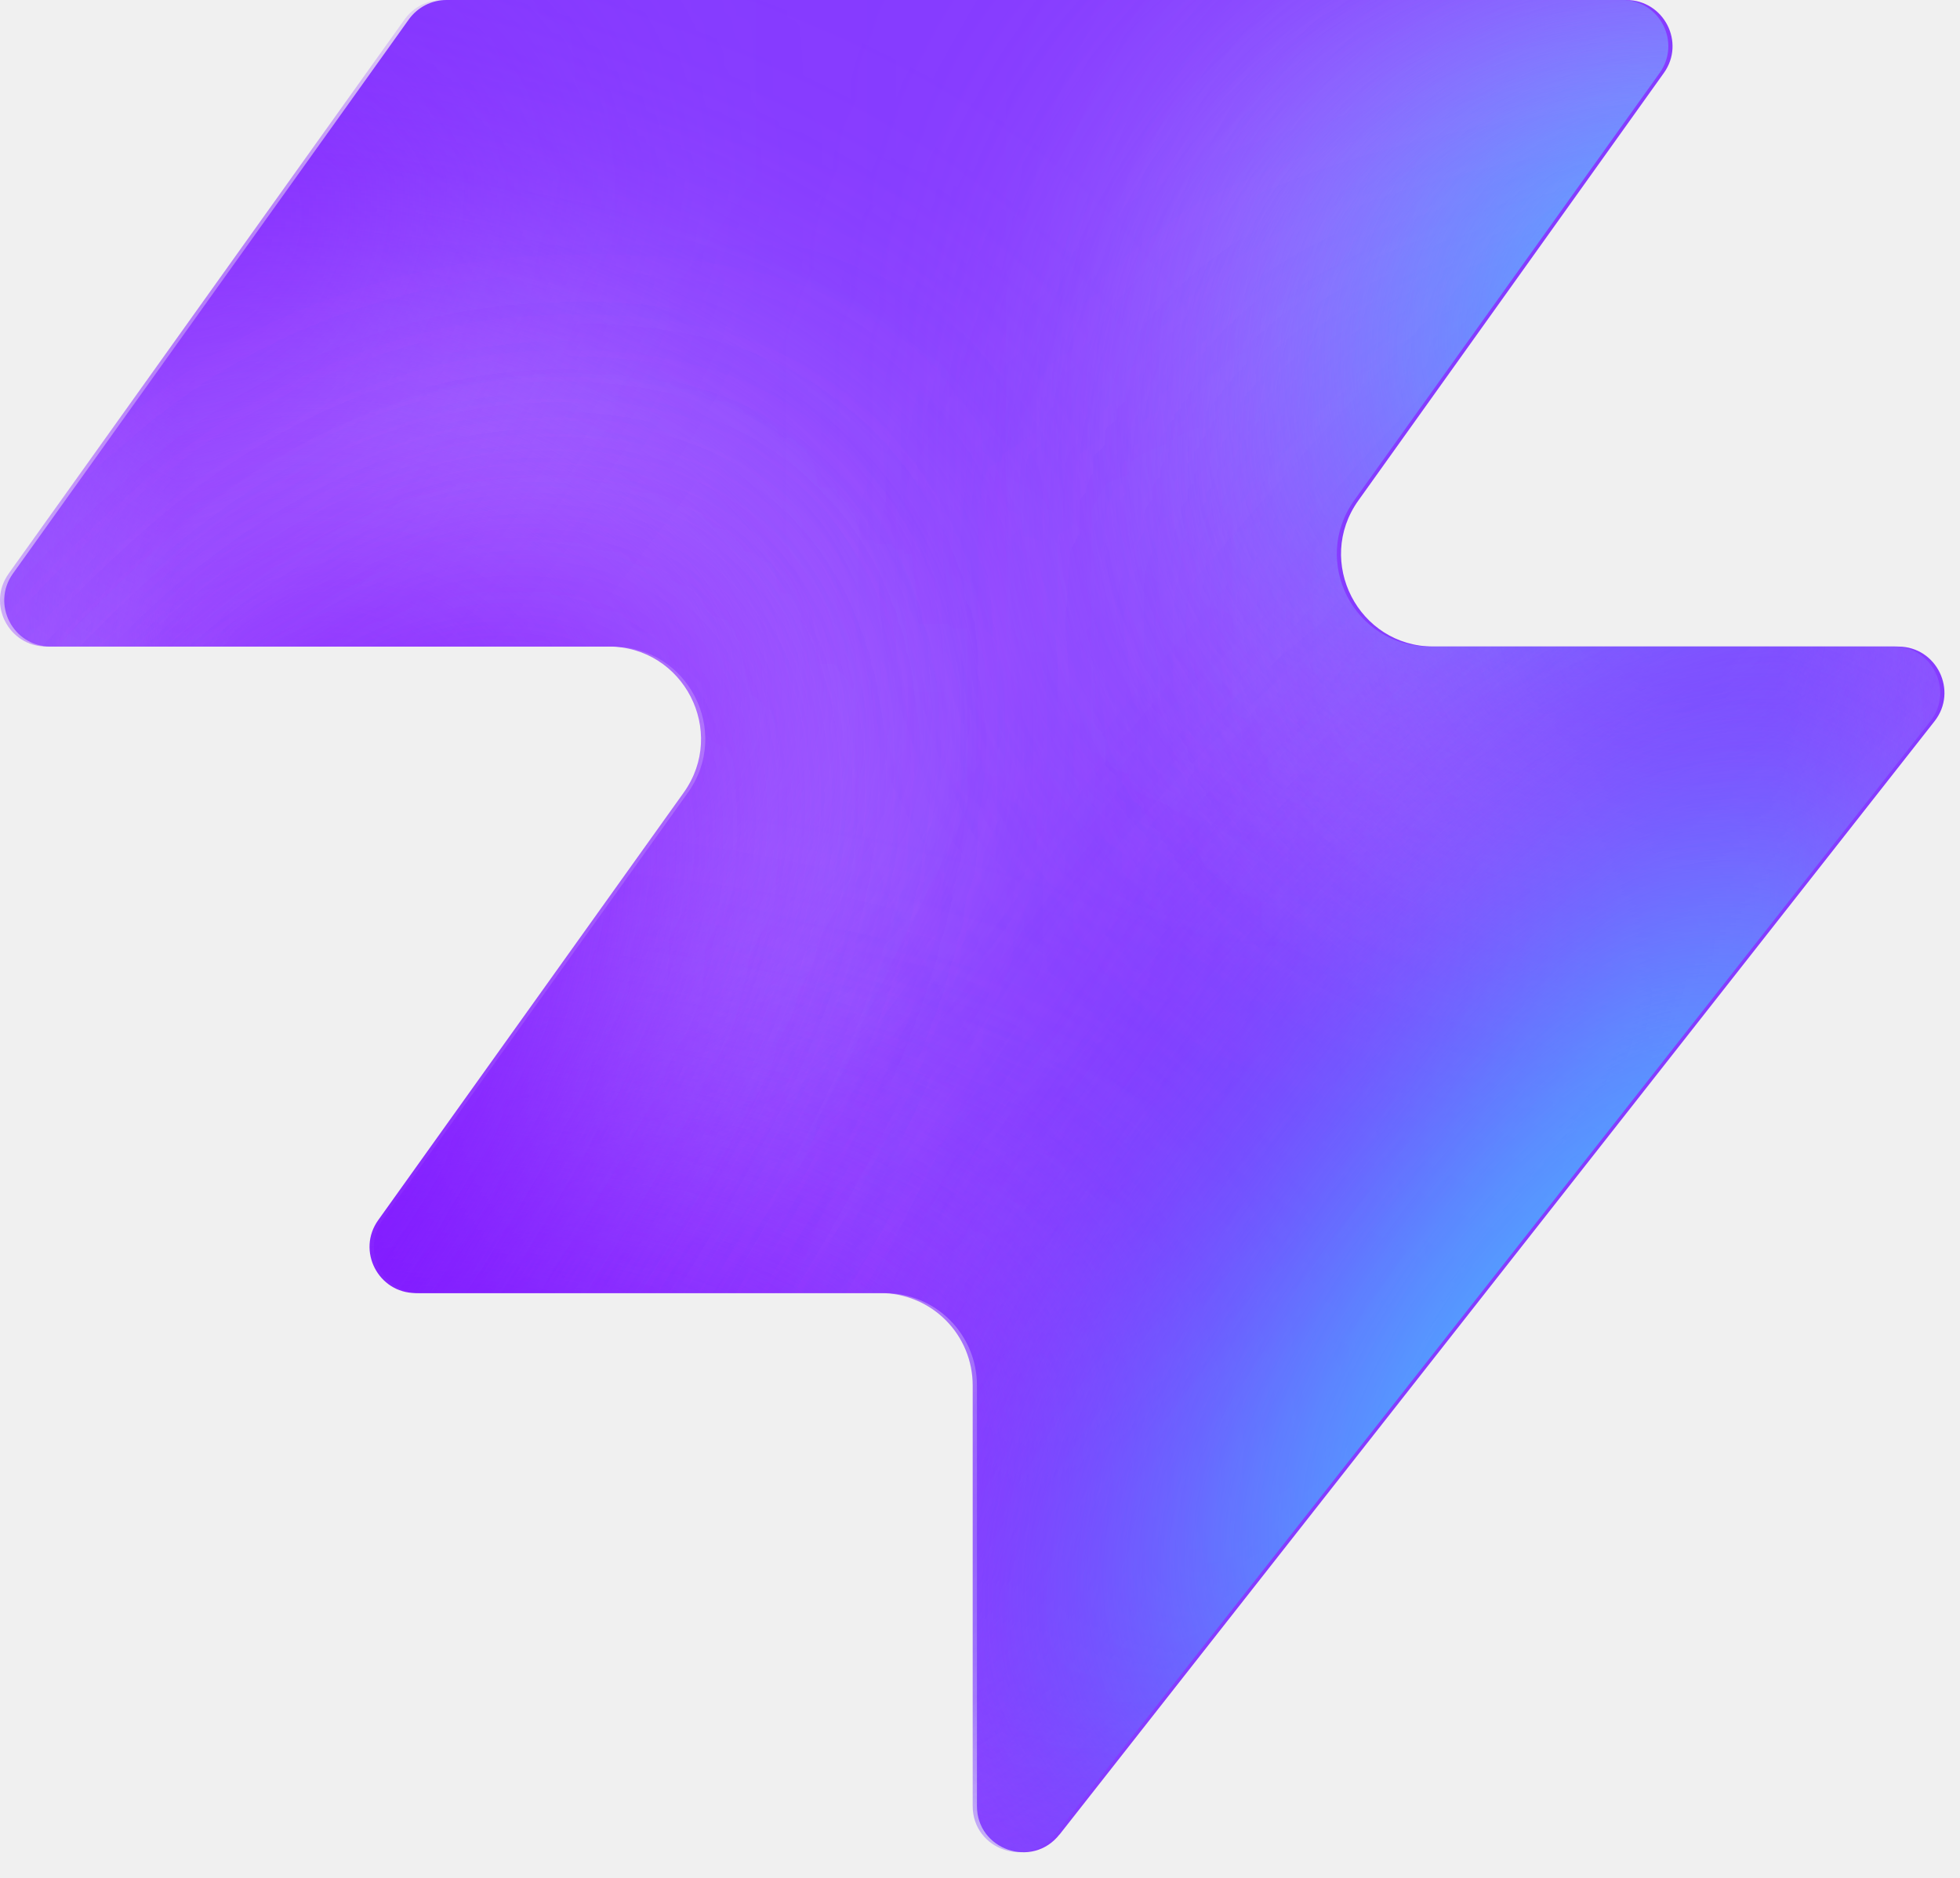
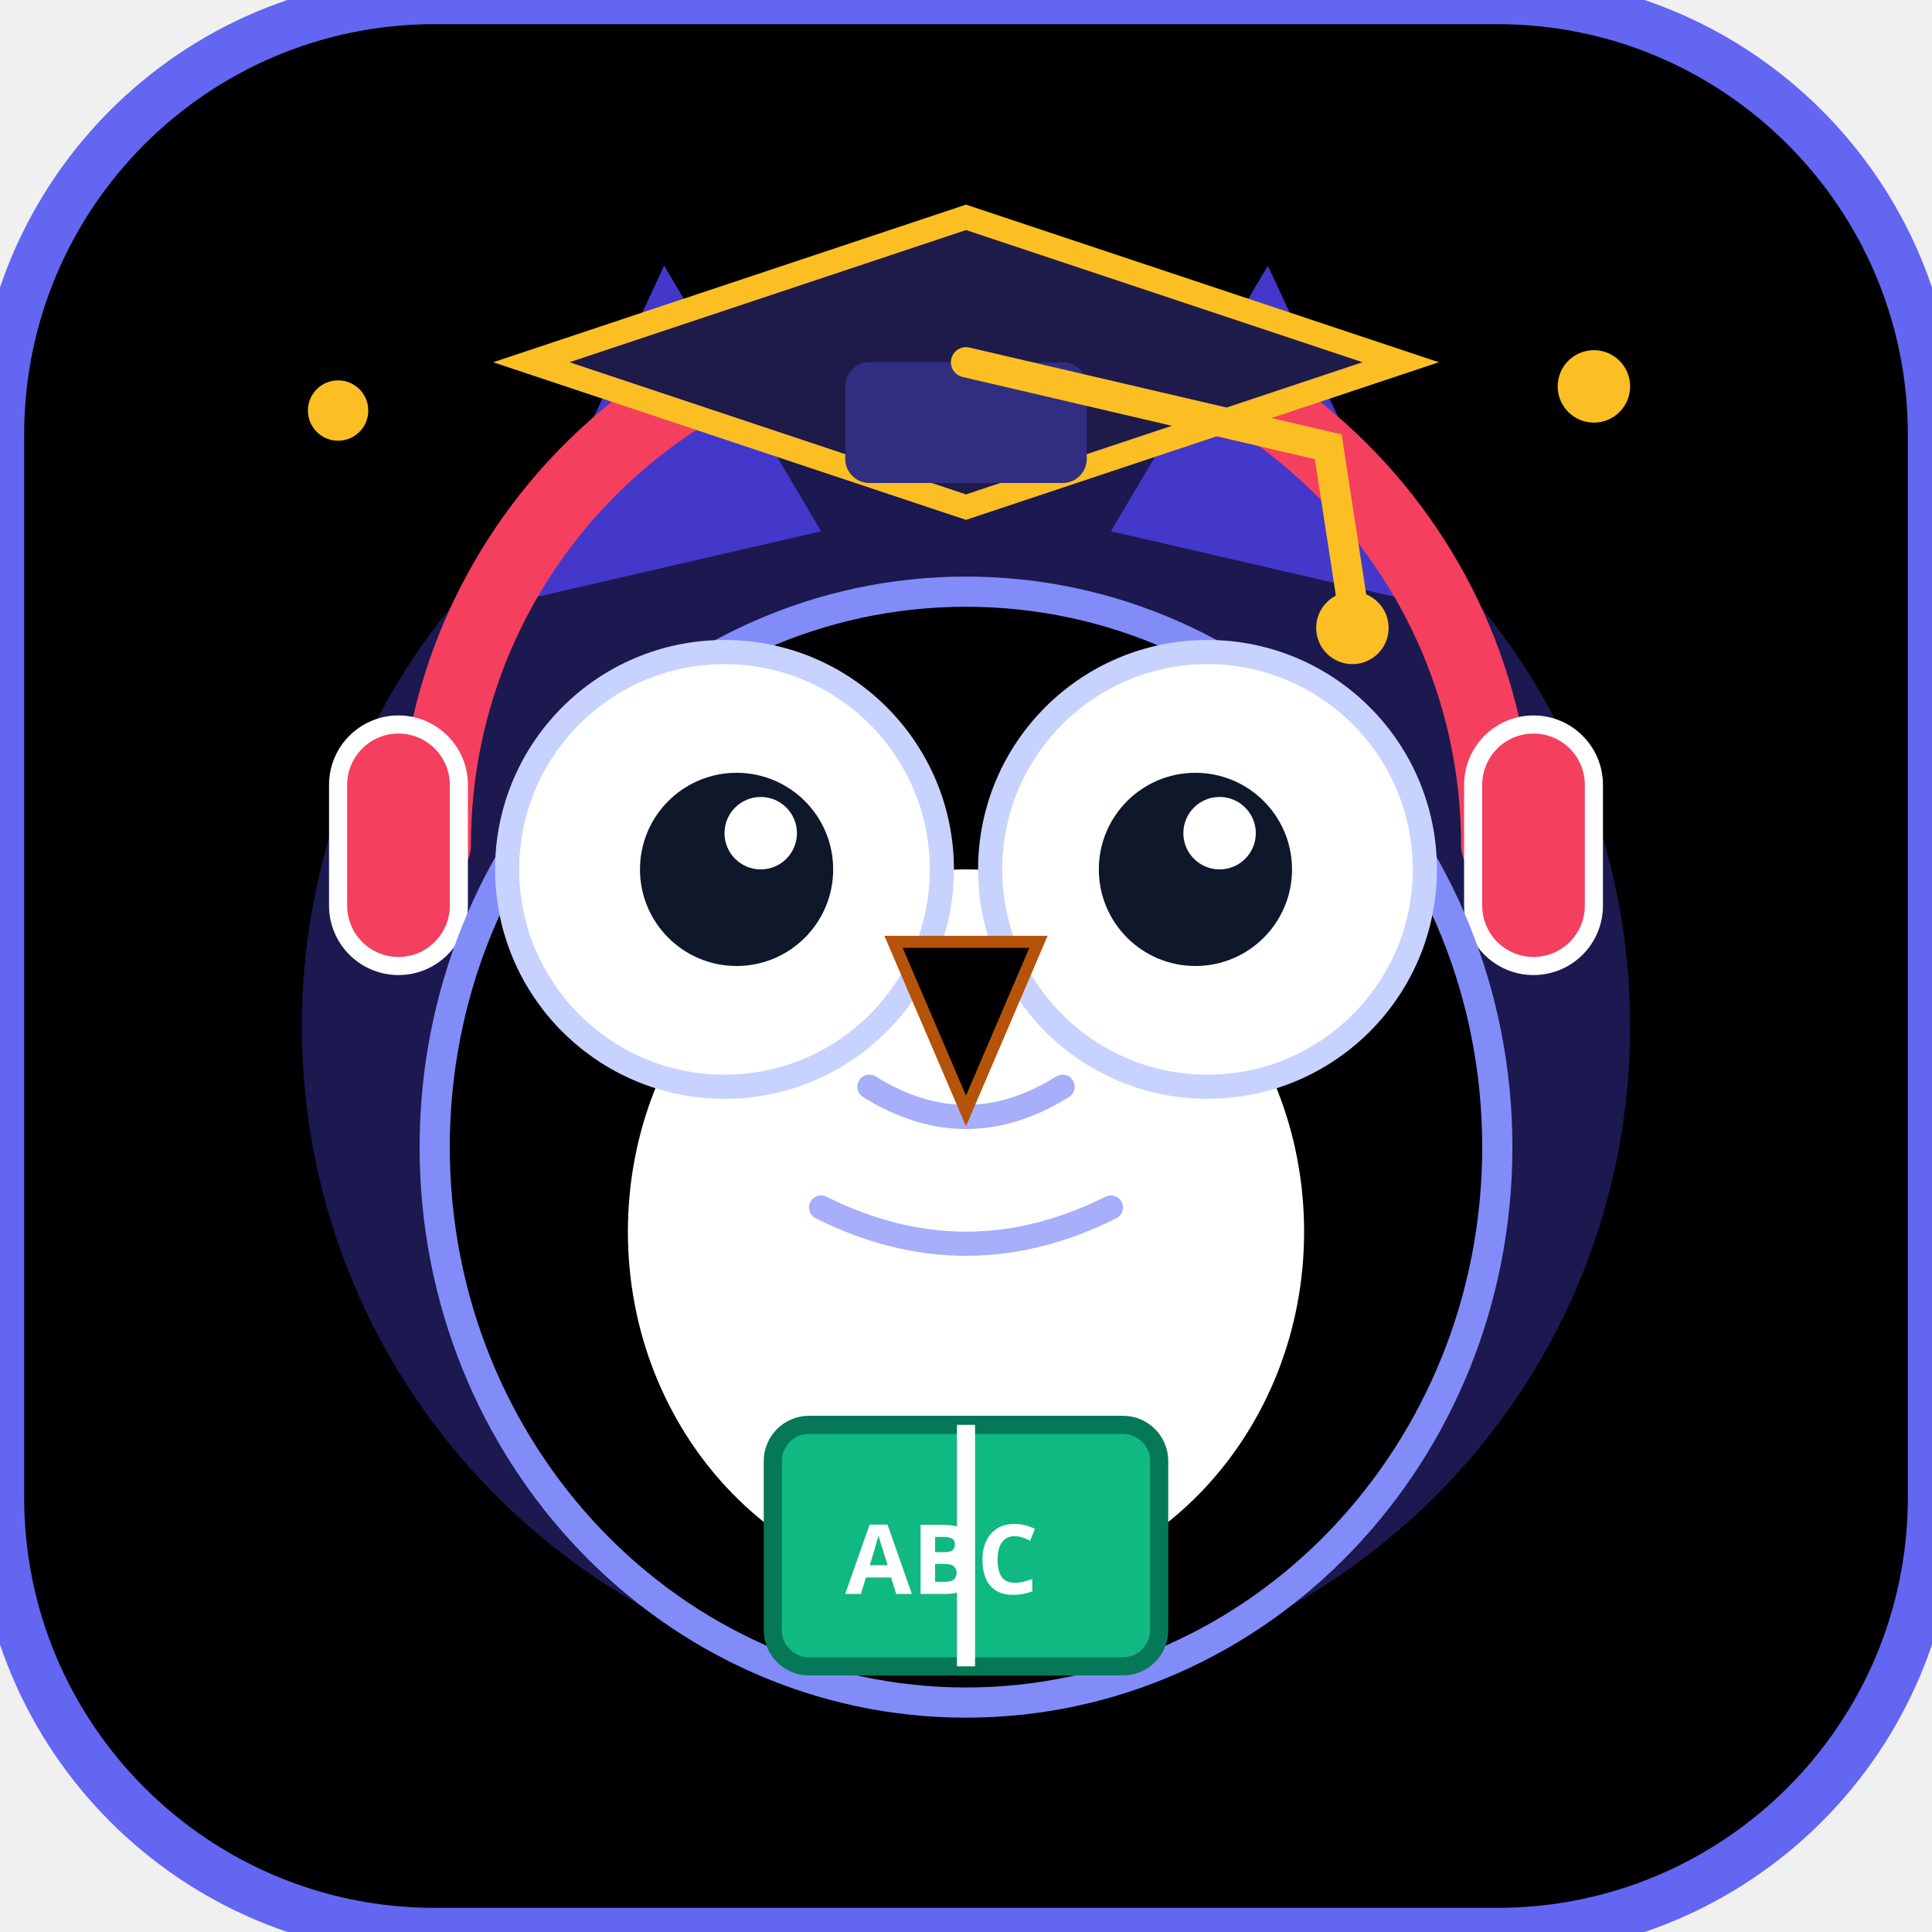
- <svg xmlns="http://www.w3.org/2000/svg" width="48" height="46" fill="none" viewBox="0 0 48 46">
-   <path fill="#863bff" d="M25.946 44.938c-.664.845-2.021.375-2.021-.698V33.937a2.26 2.26 0 0 0-2.262-2.262H10.287c-.92 0-1.456-1.04-.92-1.788l7.48-10.471c1.07-1.497 0-3.578-1.842-3.578H1.237c-.92 0-1.456-1.04-.92-1.788L10.013.474c.214-.297.556-.474.92-.474h28.894c.92 0 1.456 1.04.92 1.788l-7.48 10.471c-1.07 1.498 0 3.579 1.842 3.579h11.377c.943 0 1.473 1.088.89 1.83L25.947 44.94z" style="fill:#863bff;fill:color(display-p3 .525 .23 1);fill-opacity:1" />
-   <mask id="a" width="48" height="46" x="0" y="0" maskUnits="userSpaceOnUse" style="mask-type:alpha">
-     <path fill="#000" d="M25.842 44.938c-.664.844-2.021.375-2.021-.698V33.937a2.26 2.26 0 0 0-2.262-2.262H10.183c-.92 0-1.456-1.04-.92-1.788l7.48-10.471c1.07-1.498 0-3.579-1.842-3.579H1.133c-.92 0-1.456-1.04-.92-1.787L9.91.473c.214-.297.556-.474.92-.474h28.894c.92 0 1.456 1.04.92 1.788l-7.48 10.471c-1.07 1.498 0 3.578 1.842 3.578h11.377c.943 0 1.473 1.088.89 1.832L25.843 44.94z" style="fill:#000;fill-opacity:1" />
-   </mask>
-   <g mask="url(#a)">
-     <g filter="url(#b)">
-       <ellipse cx="5.508" cy="14.704" fill="#ede6ff" rx="5.508" ry="14.704" style="fill:#ede6ff;fill:color(display-p3 .927 .903 1);fill-opacity:1" transform="matrix(.00324 1 1 -.00324 -4.47 31.516)" />
-     </g>
-     <g filter="url(#c)">
-       <ellipse cx="10.399" cy="29.851" fill="#ede6ff" rx="10.399" ry="29.851" style="fill:#ede6ff;fill:color(display-p3 .927 .903 1);fill-opacity:1" transform="matrix(.00324 1 1 -.00324 -39.328 7.883)" />
-     </g>
-     <g filter="url(#d)">
-       <ellipse cx="5.508" cy="30.487" fill="#7e14ff" rx="5.508" ry="30.487" style="fill:#7e14ff;fill:color(display-p3 .492 .077 1);fill-opacity:1" transform="rotate(89.814 -25.913 -14.639)scale(1 -1)" />
-     </g>
-     <g filter="url(#e)">
-       <ellipse cx="5.508" cy="30.599" fill="#7e14ff" rx="5.508" ry="30.599" style="fill:#7e14ff;fill:color(display-p3 .492 .077 1);fill-opacity:1" transform="rotate(89.814 -32.644 -3.334)scale(1 -1)" />
-     </g>
-     <g filter="url(#f)">
-       <ellipse cx="5.508" cy="30.599" fill="#7e14ff" rx="5.508" ry="30.599" style="fill:#7e14ff;fill:color(display-p3 .492 .077 1);fill-opacity:1" transform="matrix(.00324 1 1 -.00324 -34.34 30.47)" />
-     </g>
-     <g filter="url(#g)">
-       <ellipse cx="14.072" cy="22.078" fill="#ede6ff" rx="14.072" ry="22.078" style="fill:#ede6ff;fill:color(display-p3 .927 .903 1);fill-opacity:1" transform="rotate(93.35 24.506 48.493)scale(-1 1)" />
-     </g>
-     <g filter="url(#h)">
-       <ellipse cx="3.47" cy="21.501" fill="#7e14ff" rx="3.47" ry="21.501" style="fill:#7e14ff;fill:color(display-p3 .492 .077 1);fill-opacity:1" transform="rotate(89.009 28.708 47.59)scale(-1 1)" />
-     </g>
-     <g filter="url(#i)">
-       <ellipse cx="3.47" cy="21.501" fill="#7e14ff" rx="3.47" ry="21.501" style="fill:#7e14ff;fill:color(display-p3 .492 .077 1);fill-opacity:1" transform="rotate(89.009 28.708 47.59)scale(-1 1)" />
-     </g>
-     <g filter="url(#j)">
-       <ellipse cx=".387" cy="8.972" fill="#7e14ff" rx="4.407" ry="29.108" style="fill:#7e14ff;fill:color(display-p3 .492 .077 1);fill-opacity:1" transform="rotate(39.51 .387 8.972)" />
-     </g>
-     <g filter="url(#k)">
-       <ellipse cx="47.523" cy="-6.092" fill="#7e14ff" rx="4.407" ry="29.108" style="fill:#7e14ff;fill:color(display-p3 .492 .077 1);fill-opacity:1" transform="rotate(37.892 47.523 -6.092)" />
-     </g>
-     <g filter="url(#l)">
-       <ellipse cx="41.412" cy="6.333" fill="#47bfff" rx="5.971" ry="9.665" style="fill:#47bfff;fill:color(display-p3 .28 .748 1);fill-opacity:1" transform="rotate(37.892 41.412 6.333)" />
-     </g>
-     <g filter="url(#m)">
-       <ellipse cx="-1.879" cy="38.332" fill="#7e14ff" rx="4.407" ry="29.108" style="fill:#7e14ff;fill:color(display-p3 .492 .077 1);fill-opacity:1" transform="rotate(37.892 -1.88 38.332)" />
-     </g>
-     <g filter="url(#n)">
-       <ellipse cx="-1.879" cy="38.332" fill="#7e14ff" rx="4.407" ry="29.108" style="fill:#7e14ff;fill:color(display-p3 .492 .077 1);fill-opacity:1" transform="rotate(37.892 -1.88 38.332)" />
-     </g>
-     <g filter="url(#o)">
-       <ellipse cx="35.651" cy="29.907" fill="#7e14ff" rx="4.407" ry="29.108" style="fill:#7e14ff;fill:color(display-p3 .492 .077 1);fill-opacity:1" transform="rotate(37.892 35.651 29.907)" />
-     </g>
-     <g filter="url(#p)">
-       <ellipse cx="38.418" cy="32.4" fill="#47bfff" rx="5.971" ry="15.297" style="fill:#47bfff;fill:color(display-p3 .28 .748 1);fill-opacity:1" transform="rotate(37.892 38.418 32.4)" />
-     </g>
+ <svg xmlns="http://www.w3.org/2000/svg" viewBox="0 0 160 160" width="160" height="160">
+   <defs>
+     <linearGradient id="bgGrad" x1="0%" y1="0%" x2="100%" y2="100%">
+       <stop offset="0%" stopColor="#1e293b" />
+       <stop offset="100%" stopColor="#0f172a" />
+     </linearGradient>
+     <linearGradient id="owlBodyGrad" x1="0%" y1="0%" x2="100%" y2="100%">
+       <stop offset="0%" stopColor="#6366f1" />
+       <stop offset="100%" stopColor="#4338ca" />
+     </linearGradient>
+     <linearGradient id="goldGrad" x1="0%" y1="0%" x2="100%" y2="100%">
+       <stop offset="0%" stopColor="#fbbf24" />
+       <stop offset="100%" stopColor="#d97706" />
+     </linearGradient>
+   </defs>
+   <rect width="160" height="160" rx="36" fill="url(#bgGrad)" stroke="#6366f1" stroke-width="4" />
+   <circle cx="80" cy="85" r="55" fill="#4f46e5" opacity="0.35" />
+   <polygon points="42,50 55,22 68,44" fill="#4338ca" />
+   <polygon points="118,50 105,22 92,44" fill="#4338ca" />
+   <path d="M 36 70 A 44 44 0 0 1 124 70" fill="none" stroke="#f43f5e" stroke-width="6" stroke-linecap="round" />
+   <rect x="28" y="60" width="10" height="20" rx="5" fill="#f43f5e" stroke="#ffffff" stroke-width="1.5" />
+   <rect x="122" y="60" width="10" height="20" rx="5" fill="#f43f5e" stroke="#ffffff" stroke-width="1.5" />
+   <ellipse cx="80" cy="95" rx="44" ry="46" fill="url(#owlBodyGrad)" stroke="#818cf8" stroke-width="2.5" />
+   <ellipse cx="80" cy="102" rx="28" ry="30" fill="#ffffff" />
+   <path d="M 72 90 Q 80 95 88 90 M 68 100 Q 80 106 92 100" stroke="#818cf8" stroke-width="2" fill="none" stroke-linecap="round" opacity="0.7" />
+   <circle cx="60" cy="72" r="18" fill="#ffffff" stroke="#c7d2fe" stroke-width="2" />
+   <circle cx="100" cy="72" r="18" fill="#ffffff" stroke="#c7d2fe" stroke-width="2" />
+   <circle cx="61" cy="72" r="8" fill="#0f172a" />
+   <circle cx="63" cy="69" r="3" fill="#ffffff" />
+   <circle cx="99" cy="72" r="8" fill="#0f172a" />
+   <circle cx="101" cy="69" r="3" fill="#ffffff" />
+   <polygon points="74,78 86,78 80,92" fill="url(#goldGrad)" stroke="#b45309" stroke-width="1" />
+   <g transform="translate(0, 4)">
+     <polygon points="80,14 116,26 80,38 44,26" fill="#1e1b4b" stroke="#fbbf24" stroke-width="2" />
+     <rect x="70" y="26" width="20" height="10" rx="2" fill="#312e81" />
+     <path d="M 80 26 L 110 33 L 112 46" stroke="#fbbf24" stroke-width="2.5" fill="none" stroke-linecap="round" />
+     <circle cx="112" cy="48" r="3" fill="#fbbf24" />
  </g>
-   <defs>
-     <filter id="b" width="60.045" height="41.654" x="-19.77" y="16.149" color-interpolation-filters="sRGB" filterUnits="userSpaceOnUse">
-       <feFlood flood-opacity="0" result="BackgroundImageFix" />
-       <feBlend in="SourceGraphic" in2="BackgroundImageFix" result="shape" />
-       <feGaussianBlur result="effect1_foregroundBlur_2002_17158" stdDeviation="7.659" />
-     </filter>
-     <filter id="c" width="90.34" height="51.437" x="-54.613" y="-7.533" color-interpolation-filters="sRGB" filterUnits="userSpaceOnUse">
-       <feFlood flood-opacity="0" result="BackgroundImageFix" />
-       <feBlend in="SourceGraphic" in2="BackgroundImageFix" result="shape" />
-       <feGaussianBlur result="effect1_foregroundBlur_2002_17158" stdDeviation="7.659" />
-     </filter>
-     <filter id="d" width="79.355" height="29.4" x="-49.64" y="2.03" color-interpolation-filters="sRGB" filterUnits="userSpaceOnUse">
-       <feFlood flood-opacity="0" result="BackgroundImageFix" />
-       <feBlend in="SourceGraphic" in2="BackgroundImageFix" result="shape" />
-       <feGaussianBlur result="effect1_foregroundBlur_2002_17158" stdDeviation="4.596" />
-     </filter>
-     <filter id="e" width="79.579" height="29.4" x="-45.045" y="20.029" color-interpolation-filters="sRGB" filterUnits="userSpaceOnUse">
-       <feFlood flood-opacity="0" result="BackgroundImageFix" />
-       <feBlend in="SourceGraphic" in2="BackgroundImageFix" result="shape" />
-       <feGaussianBlur result="effect1_foregroundBlur_2002_17158" stdDeviation="4.596" />
-     </filter>
-     <filter id="f" width="79.579" height="29.4" x="-43.513" y="21.178" color-interpolation-filters="sRGB" filterUnits="userSpaceOnUse">
-       <feFlood flood-opacity="0" result="BackgroundImageFix" />
-       <feBlend in="SourceGraphic" in2="BackgroundImageFix" result="shape" />
-       <feGaussianBlur result="effect1_foregroundBlur_2002_17158" stdDeviation="4.596" />
-     </filter>
-     <filter id="g" width="74.749" height="58.852" x="15.756" y="-17.901" color-interpolation-filters="sRGB" filterUnits="userSpaceOnUse">
-       <feFlood flood-opacity="0" result="BackgroundImageFix" />
-       <feBlend in="SourceGraphic" in2="BackgroundImageFix" result="shape" />
-       <feGaussianBlur result="effect1_foregroundBlur_2002_17158" stdDeviation="7.659" />
-     </filter>
-     <filter id="h" width="61.377" height="25.362" x="23.548" y="2.284" color-interpolation-filters="sRGB" filterUnits="userSpaceOnUse">
-       <feFlood flood-opacity="0" result="BackgroundImageFix" />
-       <feBlend in="SourceGraphic" in2="BackgroundImageFix" result="shape" />
-       <feGaussianBlur result="effect1_foregroundBlur_2002_17158" stdDeviation="4.596" />
-     </filter>
-     <filter id="i" width="61.377" height="25.362" x="23.548" y="2.284" color-interpolation-filters="sRGB" filterUnits="userSpaceOnUse">
-       <feFlood flood-opacity="0" result="BackgroundImageFix" />
-       <feBlend in="SourceGraphic" in2="BackgroundImageFix" result="shape" />
-       <feGaussianBlur result="effect1_foregroundBlur_2002_17158" stdDeviation="4.596" />
-     </filter>
-     <filter id="j" width="56.045" height="63.649" x="-27.636" y="-22.853" color-interpolation-filters="sRGB" filterUnits="userSpaceOnUse">
-       <feFlood flood-opacity="0" result="BackgroundImageFix" />
-       <feBlend in="SourceGraphic" in2="BackgroundImageFix" result="shape" />
-       <feGaussianBlur result="effect1_foregroundBlur_2002_17158" stdDeviation="4.596" />
-     </filter>
-     <filter id="k" width="54.814" height="64.646" x="20.116" y="-38.415" color-interpolation-filters="sRGB" filterUnits="userSpaceOnUse">
-       <feFlood flood-opacity="0" result="BackgroundImageFix" />
-       <feBlend in="SourceGraphic" in2="BackgroundImageFix" result="shape" />
-       <feGaussianBlur result="effect1_foregroundBlur_2002_17158" stdDeviation="4.596" />
-     </filter>
-     <filter id="l" width="33.541" height="35.313" x="24.641" y="-11.323" color-interpolation-filters="sRGB" filterUnits="userSpaceOnUse">
-       <feFlood flood-opacity="0" result="BackgroundImageFix" />
-       <feBlend in="SourceGraphic" in2="BackgroundImageFix" result="shape" />
-       <feGaussianBlur result="effect1_foregroundBlur_2002_17158" stdDeviation="4.596" />
-     </filter>
-     <filter id="m" width="54.814" height="64.646" x="-29.286" y="6.009" color-interpolation-filters="sRGB" filterUnits="userSpaceOnUse">
-       <feFlood flood-opacity="0" result="BackgroundImageFix" />
-       <feBlend in="SourceGraphic" in2="BackgroundImageFix" result="shape" />
-       <feGaussianBlur result="effect1_foregroundBlur_2002_17158" stdDeviation="4.596" />
-     </filter>
-     <filter id="n" width="54.814" height="64.646" x="-29.286" y="6.009" color-interpolation-filters="sRGB" filterUnits="userSpaceOnUse">
-       <feFlood flood-opacity="0" result="BackgroundImageFix" />
-       <feBlend in="SourceGraphic" in2="BackgroundImageFix" result="shape" />
-       <feGaussianBlur result="effect1_foregroundBlur_2002_17158" stdDeviation="4.596" />
-     </filter>
-     <filter id="o" width="54.814" height="64.646" x="8.244" y="-2.416" color-interpolation-filters="sRGB" filterUnits="userSpaceOnUse">
-       <feFlood flood-opacity="0" result="BackgroundImageFix" />
-       <feBlend in="SourceGraphic" in2="BackgroundImageFix" result="shape" />
-       <feGaussianBlur result="effect1_foregroundBlur_2002_17158" stdDeviation="4.596" />
-     </filter>
-     <filter id="p" width="39.409" height="43.623" x="18.713" y="10.588" color-interpolation-filters="sRGB" filterUnits="userSpaceOnUse">
-       <feFlood flood-opacity="0" result="BackgroundImageFix" />
-       <feBlend in="SourceGraphic" in2="BackgroundImageFix" result="shape" />
-       <feGaussianBlur result="effect1_foregroundBlur_2002_17158" stdDeviation="4.596" />
-     </filter>
-   </defs>
+   <rect x="64" y="118" width="32" height="20" rx="3" fill="#10b981" stroke="#047857" stroke-width="1.5" />
+   <line x1="80" y1="118" x2="80" y2="138" stroke="#ffffff" stroke-width="1.5" />
+   <text x="70" y="132" fill="#ffffff" font-size="8" font-weight="bold" font-family="sans-serif">ABC</text>
+   <circle cx="28" cy="34" r="2.5" fill="#fbbf24" />
+   <circle cx="132" cy="32" r="3" fill="#fbbf24" />
</svg>
